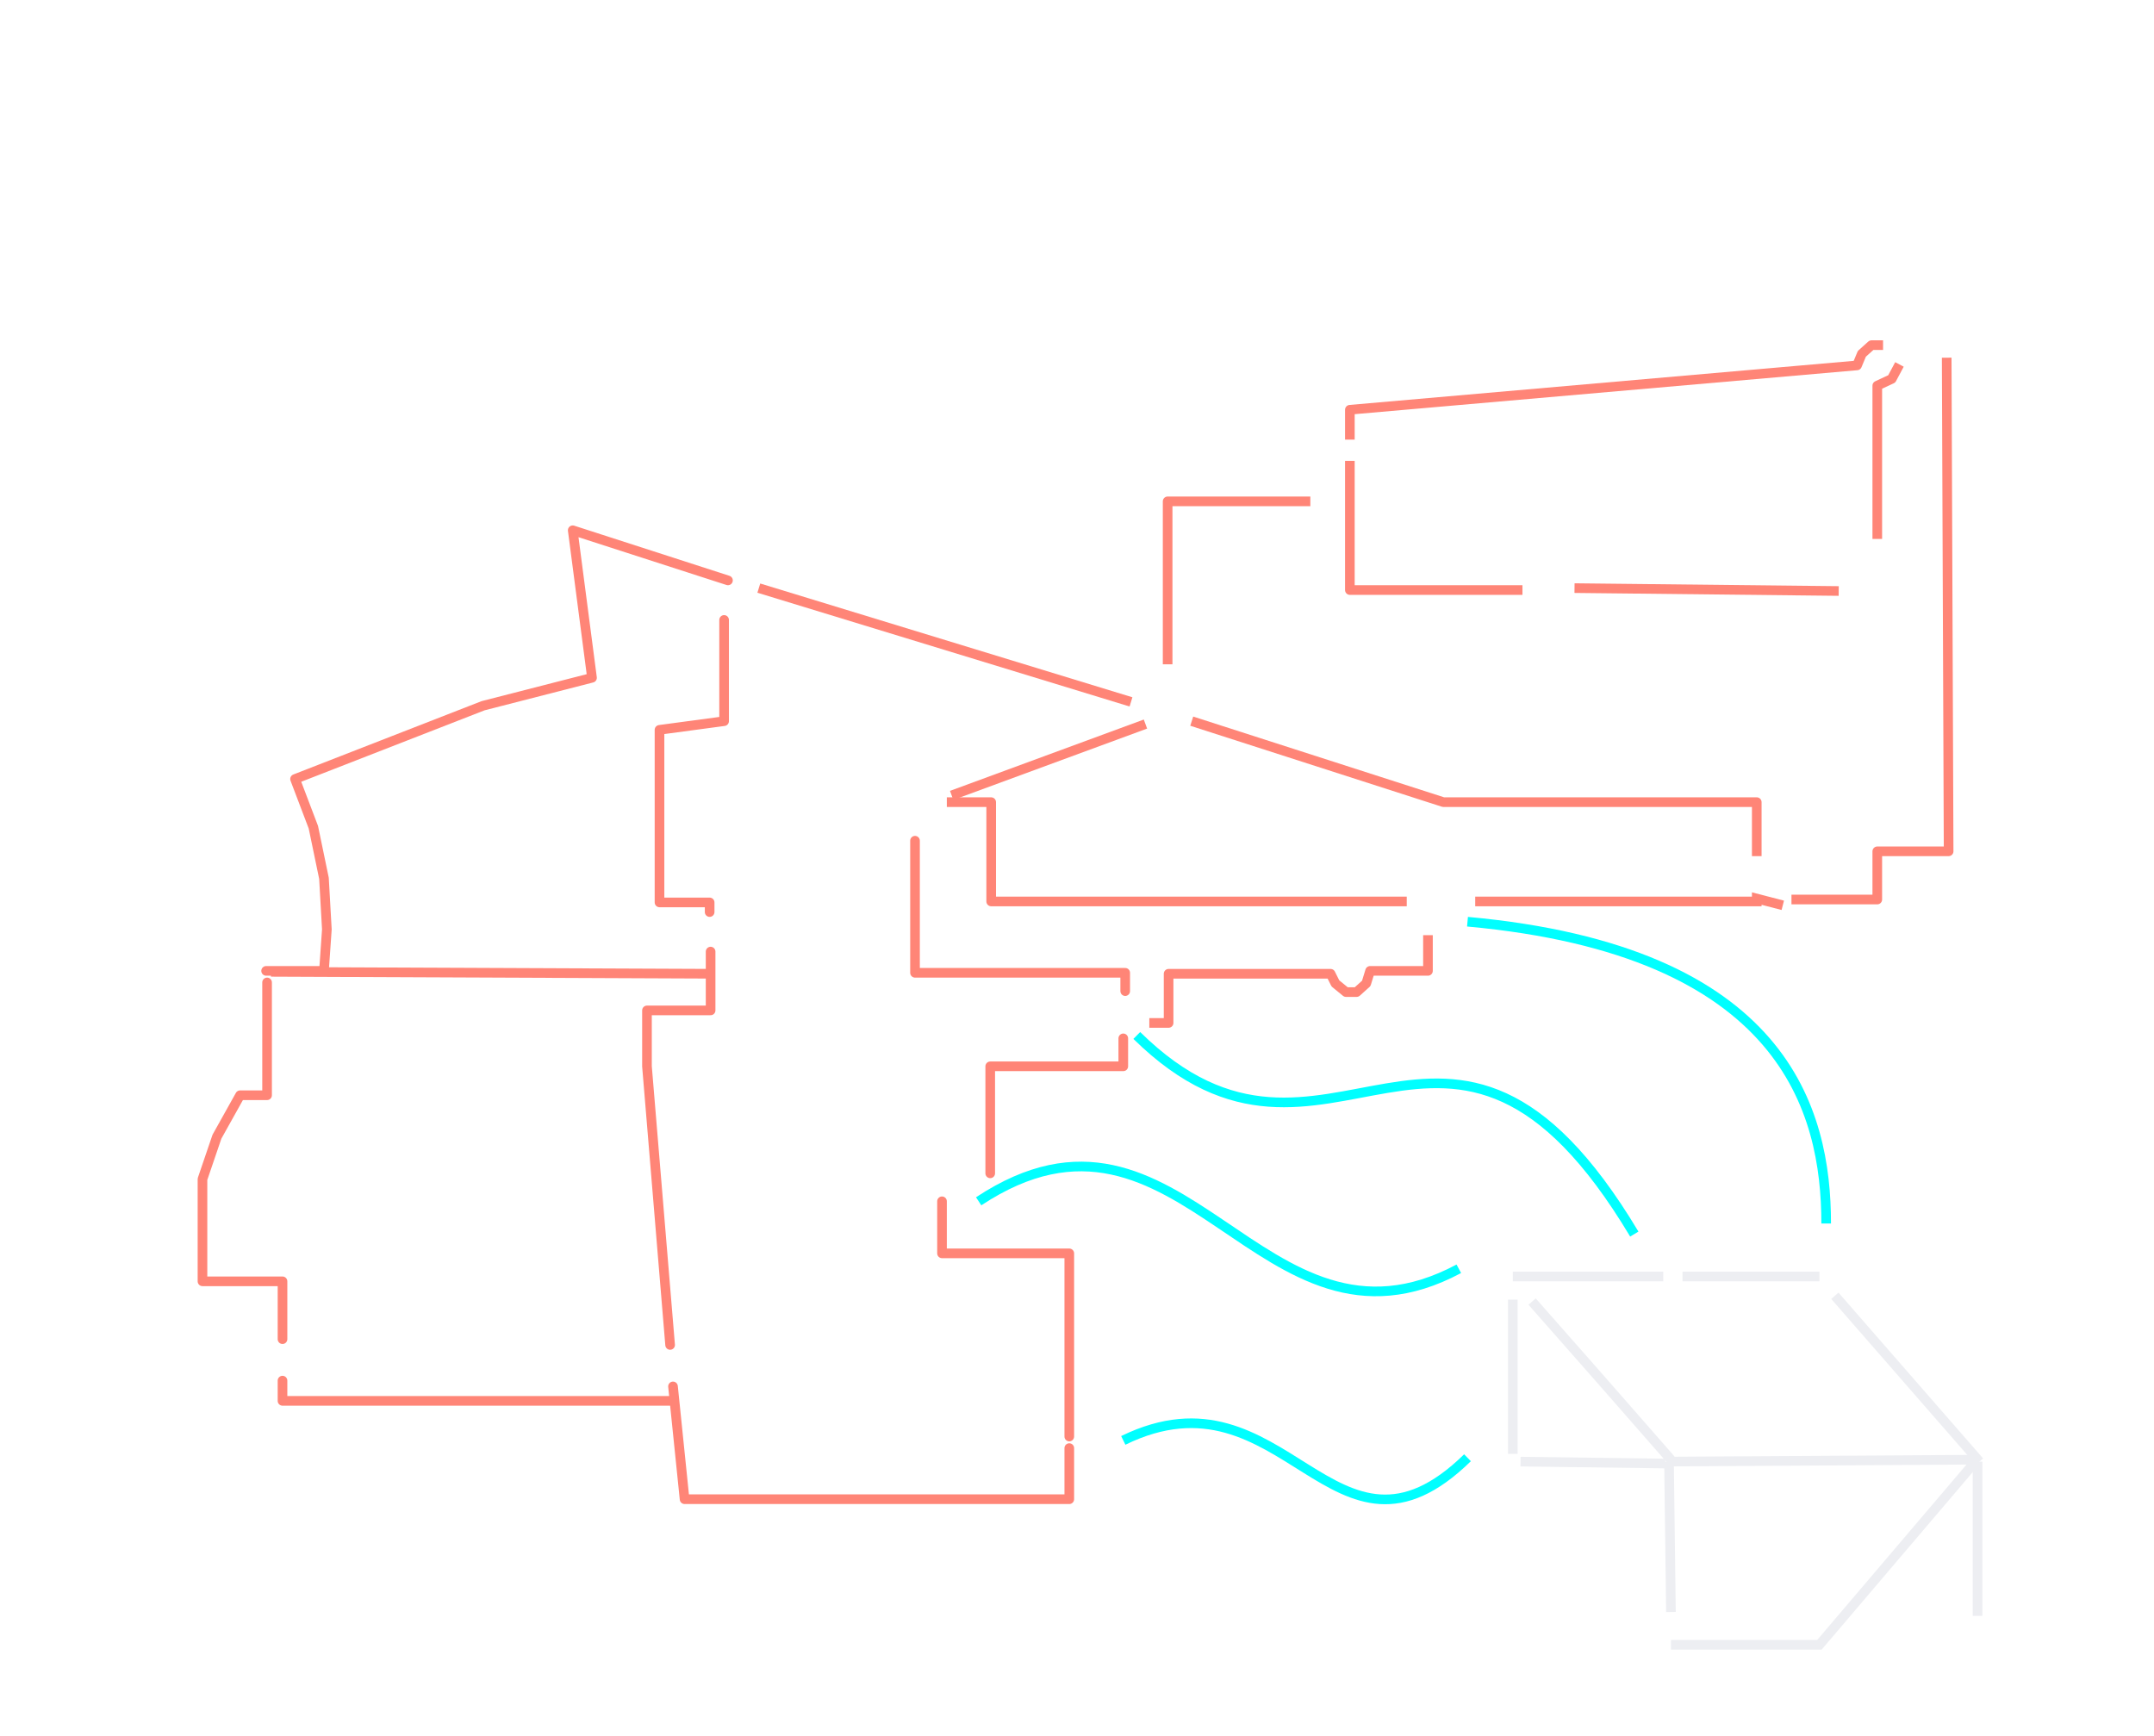
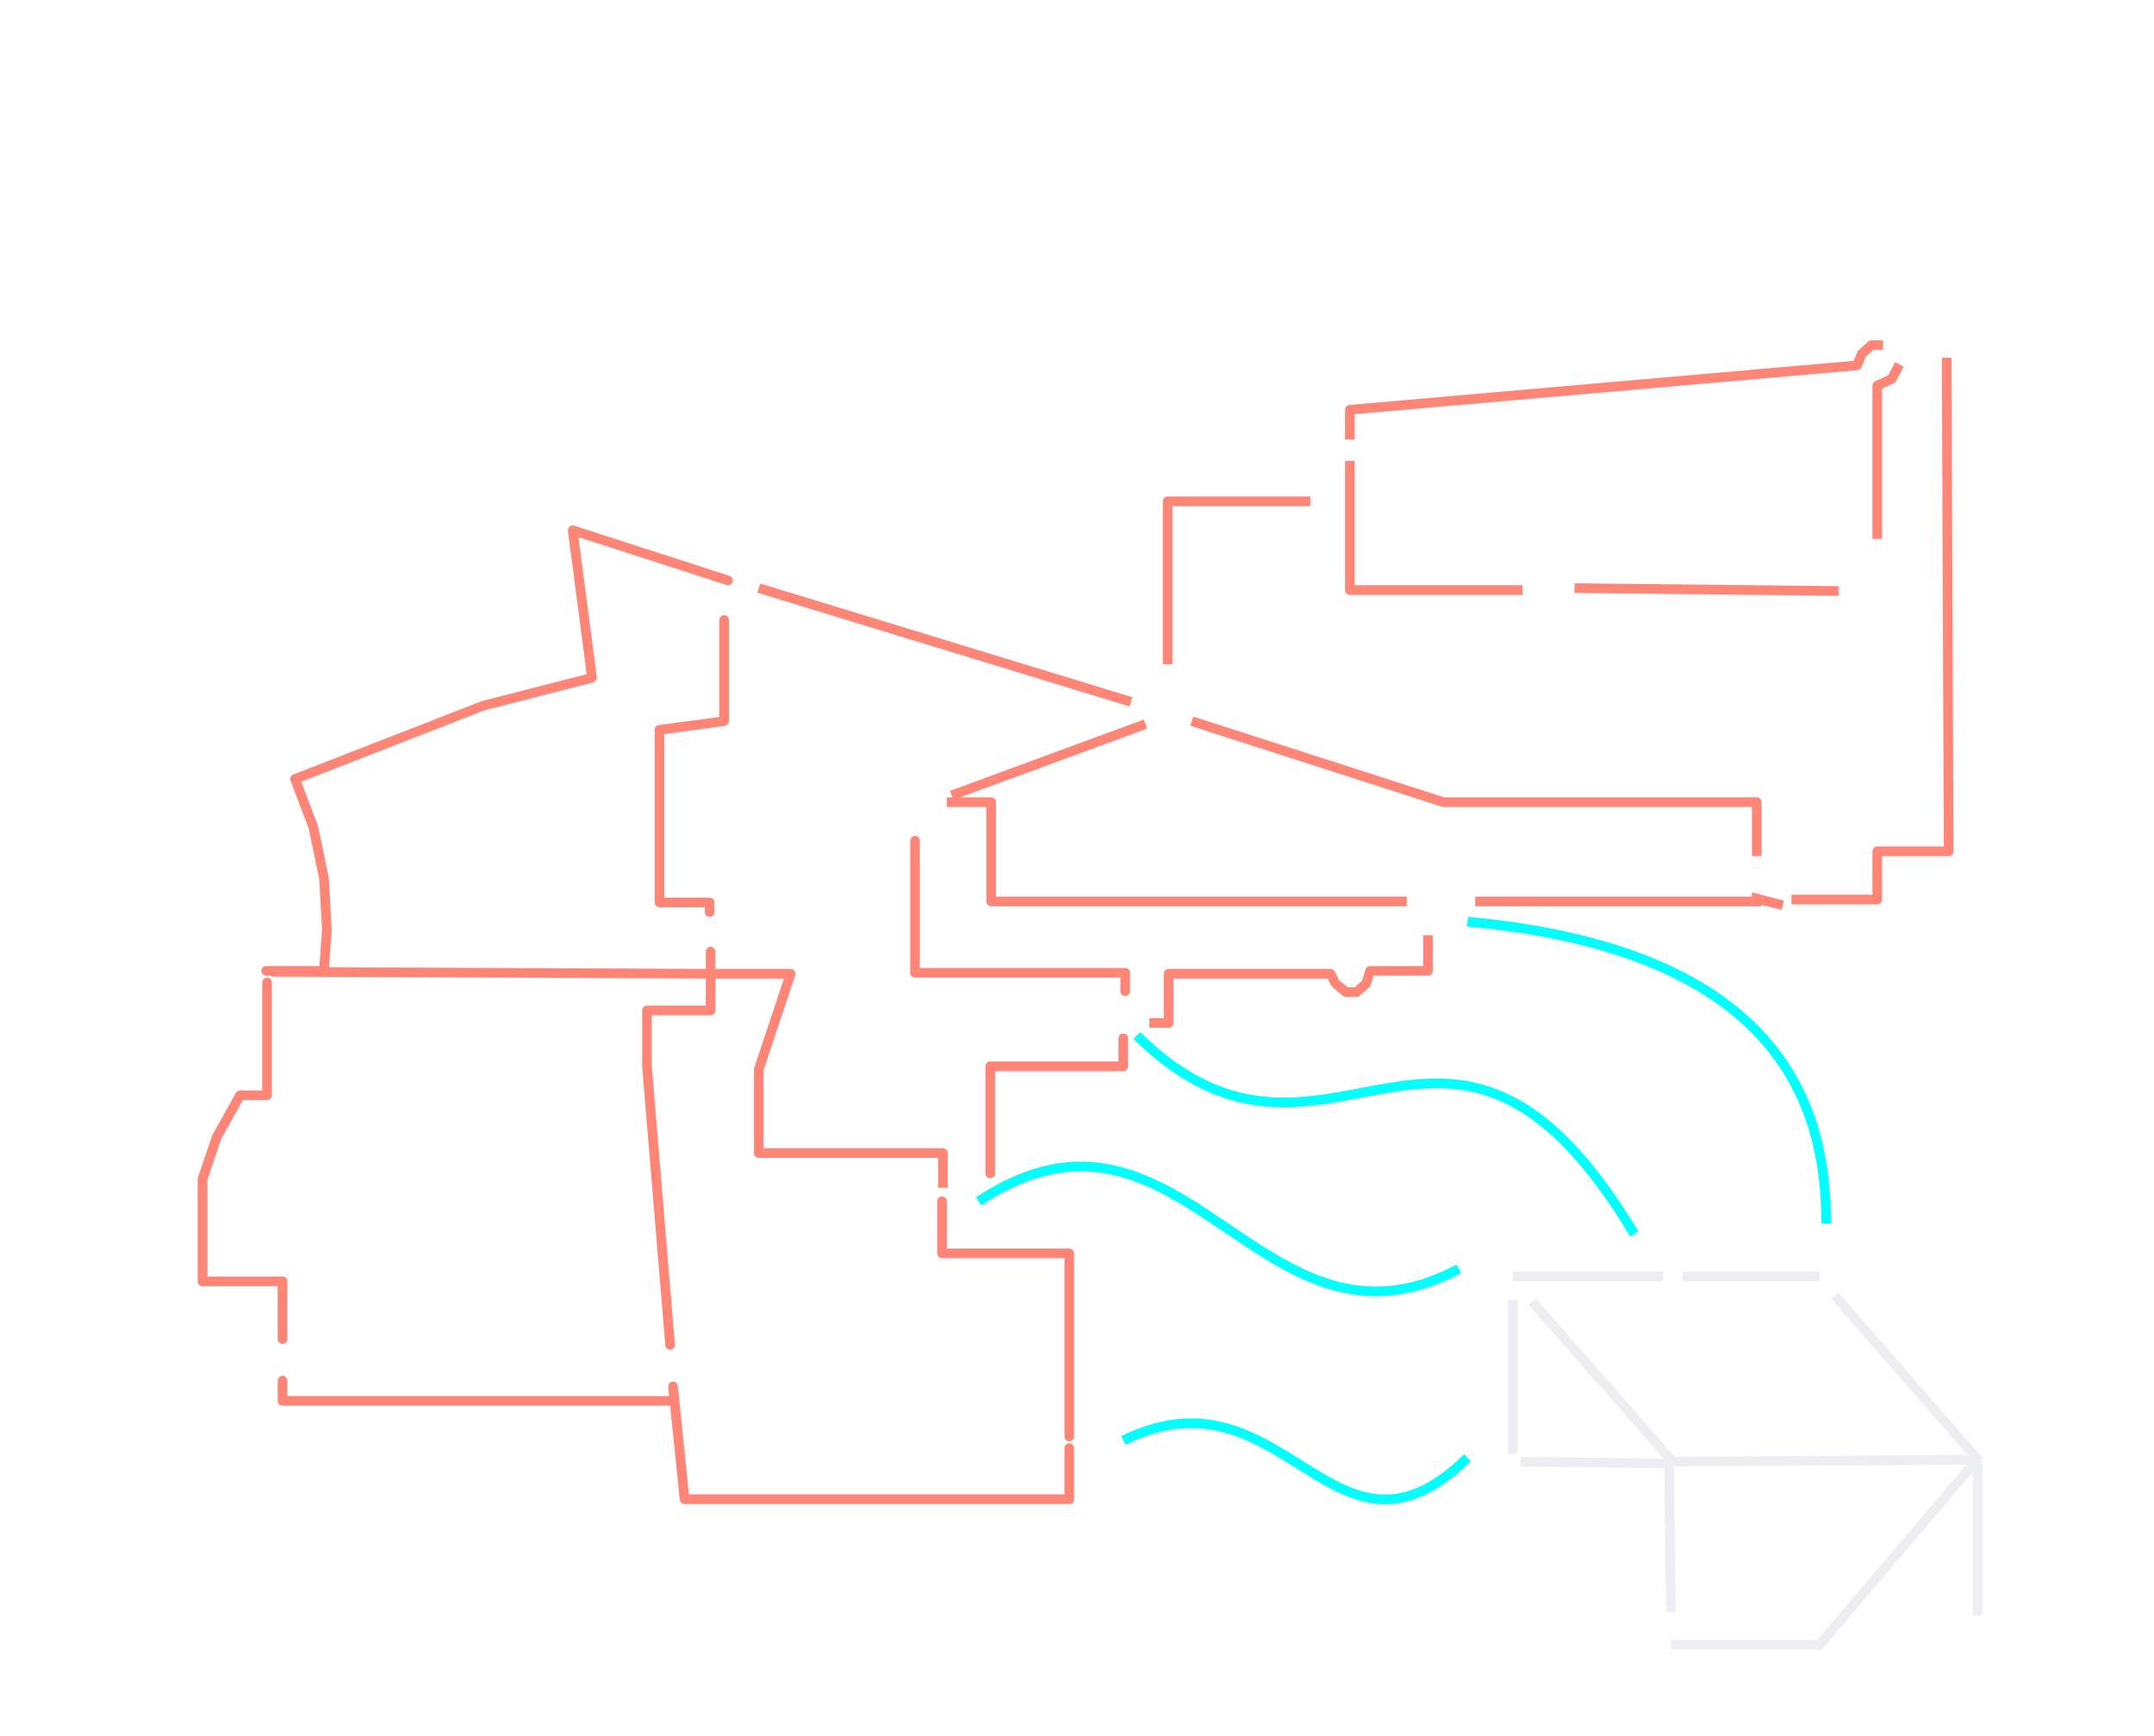
<svg xmlns="http://www.w3.org/2000/svg" width="1117" height="900" viewBox="0 0 1117 900" fill="none">
-   <path className="pub taxi-connection" d="M140.5 504L370.5 505" stroke="#FF8577" stroke-width="5" />
-   <path class="taxi high-school" d="M138.5 509.5V568H124.5L112.5 589.5L105 611.5V628.5V664.5H146.5V694.5" stroke="#FF8577" stroke-width="5" stroke-linecap="round" stroke-linejoin="round" />
-   <path class="high-school university" d="M146.5 716V726.5H349" stroke="#FF8577" stroke-width="5" stroke-linecap="round" stroke-linejoin="round" />
-   <path class="gym hair-salon" d="M554.5 745V650H488.5V623" stroke="#FF8577" stroke-width="5" stroke-linecap="round" stroke-linejoin="round" />
-   <path class="pub university" d="M347.5 697.5L335.5 553V524H368.5V493.5" stroke="#FF8577" stroke-width="5" stroke-linecap="round" stroke-linejoin="round" />
-   <path class="gym asda" d="M513.5 608.5V553H582.5V538.5" stroke="#FF8577" stroke-width="5" stroke-linecap="round" stroke-linejoin="round" />
-   <path class="opinionated-grandpa asda" d="M583.5 514V504.5H474.5V436" stroke="#FF8577" stroke-width="5" stroke-linecap="round" stroke-linejoin="round" />
-   <path class="pub local-cult" d="M368 473V468H342V378.5L375.5 374V321.5" stroke="#FF8577" stroke-width="5" stroke-linecap="round" stroke-linejoin="round" />
-   <path class="taxi local-cult" d="M377.5 301L297 275L307 351.5L250.5 366L153 404L162.5 429L168 455.5L169.5 482L168 503.5H138" stroke="#FF8577" stroke-width="5" stroke-linecap="round" stroke-linejoin="round" />
-   <path class="local-cult uncle-eugene" d="M393.5 305L586.5 364" stroke="#FF8577" stroke-width="5" />
-   <path class="uncle-eugene mother-in-law" d="M605.5 344.5V260H679.5" stroke="#FF8577" stroke-width="5" stroke-linejoin="round" />
-   <path class="mother-in-law cousin" d="M700 239V306H789.5" stroke="#FF8577" stroke-width="5" stroke-linejoin="round" />
-   <path class="cousin fran-from-hr" d="M816.5 305L953.5 306.5" stroke="#FF8577" stroke-width="5" />
-   <path class="fran-from-hr evil-ex" d="M973.5 279.5V200L981 196.5L985 189" stroke="#FF8577" stroke-width="5" stroke-linejoin="round" />
-   <path class="evil-ex mother-in-law" d="M700 228V212.5L963 189.5L965.5 183.5L970.5 179H976.5" stroke="#FF8577" stroke-width="5" stroke-linejoin="round" />
-   <path class="evil-ex guy-at-the-bus-stop" d="M1009.5 185.5L1010.5 441.5H973.5V466.5H929" stroke="#FF8577" stroke-width="5" stroke-linejoin="round" />
-   <path class="guy-at-the-bus-stop crazy-dave" d="M924.5 469.5L911 466V467.5H765" stroke="#FF8577" stroke-width="5" />
-   <path class="guy-at-the-bus-stop uncle-eugene" d="M911 444V416H748.5L618 374" stroke="#FF8577" stroke-width="5" stroke-linejoin="round" />
-   <path class="uncle-eugene opinionated-grandpa" d="M594 375.5L493.5 412.5" stroke="#FF8577" stroke-width="5" />
-   <path class="crazy-dave opinionated-grandpa" d="M729.5 467.5H514V416H491" stroke="#FF8577" stroke-width="5" stroke-linejoin="round" />
-   <path class="crazy-dave asda" d="M740.5 485V503.5H710.5L708.5 510L703.5 514.5H698L692.5 510L690 505H606V530.5H596" stroke="#FF8577" stroke-width="5" stroke-linejoin="round" />
-   <path class="hair-salon university" d="M349 719L355 777.5H554.5V751" stroke="#FF8577" stroke-width="5" stroke-linecap="round" stroke-linejoin="round" />
-   <path class="facebook hair-salon" d="M582.5 747C666.5 706 691.5 824 761 756" stroke="#00FFFF" stroke-width="5" />
-   <path class="asda youtube" d="M589.5 537C688.5 634.501 750.5 478.001 847.5 640" stroke="#00FFFF" stroke-width="5" />
-   <path class="crazy-dave illuminatify" d="M761 478.001C925.5 493 947 576 947 634.501" stroke="#00FFFF" stroke-width="5" />
-   <path class="gym instagram" d="M507.5 622.999C613.5 552.999 653.5 713 756.5 657.999" stroke="#00FFFF" stroke-width="5" />
-   <path class="instagram youtube" d="M784.5 662H862.5" stroke="#EDEEF2" stroke-width="5" />
-   <path class="reddit whatsapp" d="M864.5 758L1024.5 757" stroke="#EDEEF2" stroke-width="5" />
-   <path class="youtube illuminatify" d="M872.5 662H943.5" stroke="#EDEEF2" stroke-width="5" />
-   <path class="instagram facebook" d="M784.5 674V754" stroke="#EDEEF2" stroke-width="5" />
-   <path class="illuminatify whatsapp" d="M951.5 672L1026.5 758" stroke="#EDEEF2" stroke-width="5" />
-   <path class="whatsapp tiktok" d="M1025.5 838V758" stroke="#EDEEF2" stroke-width="5" />
-   <path class="reddit instagram" d="M794.5 675L829.284 714.5L866.5 757" stroke="#EDEEF2" stroke-width="5" />
-   <path class="facebook reddit" d="M788.5 758L863.5 759" stroke="#EDEEF2" stroke-width="5" />
-   <path class="reddit twitter" d="M866.5 836L865.5 758" stroke="#EDEEF2" stroke-width="5" />
-   <path class="twitter whatsapp" d="M866.5 853H943.5L1023.5 759" stroke="#EDEEF2" stroke-width="5" />
+   <path d="M140.5 504L370.5 505" stroke="#FF8577" stroke-width="5" />
+   <path d="M138.5 509.5V568H124.5L112.5 589.5L105 611.5V628.5V664.5H146.5V694.5" stroke="#FF8577" stroke-width="5" stroke-linecap="round" stroke-linejoin="round" />
+   <path d="M146.5 716V726.5H349" stroke="#FF8577" stroke-width="5" stroke-linecap="round" stroke-linejoin="round" />
+   <path d="M554.5 745V650H488.5V623" stroke="#FF8577" stroke-width="5" stroke-linecap="round" stroke-linejoin="round" />
+   <path d="M347.5 697.5L335.5 553V524H368.5V493.5" stroke="#FF8577" stroke-width="5" stroke-linecap="round" stroke-linejoin="round" />
+   <path d="M513.5 608.5V553H582.5V538.5" stroke="#FF8577" stroke-width="5" stroke-linecap="round" stroke-linejoin="round" />
+   <path d="M583.5 514V504.5H474.5V436" stroke="#FF8577" stroke-width="5" stroke-linecap="round" stroke-linejoin="round" />
+   <path d="M368 473V468H342V378.5L375.5 374V321.5" stroke="#FF8577" stroke-width="5" stroke-linecap="round" stroke-linejoin="round" />
+   <path d="M377.5 301L297 275L307 351.5L250.5 366L153 404L162.5 429L168 455.5L169.5 482L168 503.5H138" stroke="#FF8577" stroke-width="5" stroke-linecap="round" stroke-linejoin="round" />
+   <path d="M393.5 305L586.5 364" stroke="#FF8577" stroke-width="5" />
+   <path d="M605.5 344.5V260H679.5" stroke="#FF8577" stroke-width="5" stroke-linejoin="round" />
+   <path d="M700 239V306H789.5" stroke="#FF8577" stroke-width="5" stroke-linejoin="round" />
+   <path d="M816.5 305L953.5 306.5" stroke="#FF8577" stroke-width="5" />
+   <path d="M973.5 279.5V200L981 196.5L985 189" stroke="#FF8577" stroke-width="5" stroke-linejoin="round" />
+   <path d="M700 228V212.5L963 189.5L965.5 183.5L970.5 179H976.5" stroke="#FF8577" stroke-width="5" stroke-linejoin="round" />
+   <path d="M1009.5 185.5L1010.5 441.5H973.5V466.5H929" stroke="#FF8577" stroke-width="5" stroke-linejoin="round" />
+   <path d="M924.5 469.5L911 466V467.5H765" stroke="#FF8577" stroke-width="5" />
+   <path d="M911 444V416H748.5L618 374" stroke="#FF8577" stroke-width="5" stroke-linejoin="round" />
+   <path d="M594 375.5L493.5 412.5" stroke="#FF8577" stroke-width="5" />
+   <path d="M729.5 467.5H514V416H491" stroke="#FF8577" stroke-width="5" stroke-linejoin="round" />
+   <path d="M740.5 485V503.5H710.5L708.5 510L703.5 514.5H698L692.5 510L690 505H606V530.5H596" stroke="#FF8577" stroke-width="5" stroke-linejoin="round" />
+   <path d="M349 719L355 777.5H554.5V751" stroke="#FF8577" stroke-width="5" stroke-linecap="round" stroke-linejoin="round" />
+   <path d="M582.5 747C666.5 706 691.5 824 761 756" stroke="#00FFFF" stroke-width="5" />
+   <path d="M589.5 537C688.5 634.501 750.5 478.001 847.5 640" stroke="#00FFFF" stroke-width="5" />
+   <path d="M761 478.001C925.5 493 947 576 947 634.501" stroke="#00FFFF" stroke-width="5" />
+   <path d="M507.5 622.999C613.5 552.999 653.5 713 756.5 657.999" stroke="#00FFFF" stroke-width="5" />
+   <path d="M784.5 662H862.5" stroke="#EDEEF2" stroke-width="5" />
+   <path d="M864.5 758L1024.5 757" stroke="#EDEEF2" stroke-width="5" />
+   <path d="M872.5 662H943.5" stroke="#EDEEF2" stroke-width="5" />
+   <path d="M784.5 674V754" stroke="#EDEEF2" stroke-width="5" />
+   <path d="M951.5 672L1026.5 758" stroke="#EDEEF2" stroke-width="5" />
+   <path d="M1025.5 838V758" stroke="#EDEEF2" stroke-width="5" />
+   <path d="M794.5 675L829.284 714.5L866.5 757" stroke="#EDEEF2" stroke-width="5" />
+   <path d="M788.5 758L863.5 759" stroke="#EDEEF2" stroke-width="5" />
+   <path d="M866.5 836L865.5 758" stroke="#EDEEF2" stroke-width="5" />
+   <path d="M866.5 853H943.5L1023.5 759" stroke="#EDEEF2" stroke-width="5" />
+   <path d="M369 505H410L393.5 554.5V598H489V616" stroke="#FF8577" stroke-width="5" stroke-linejoin="round" />
</svg>
